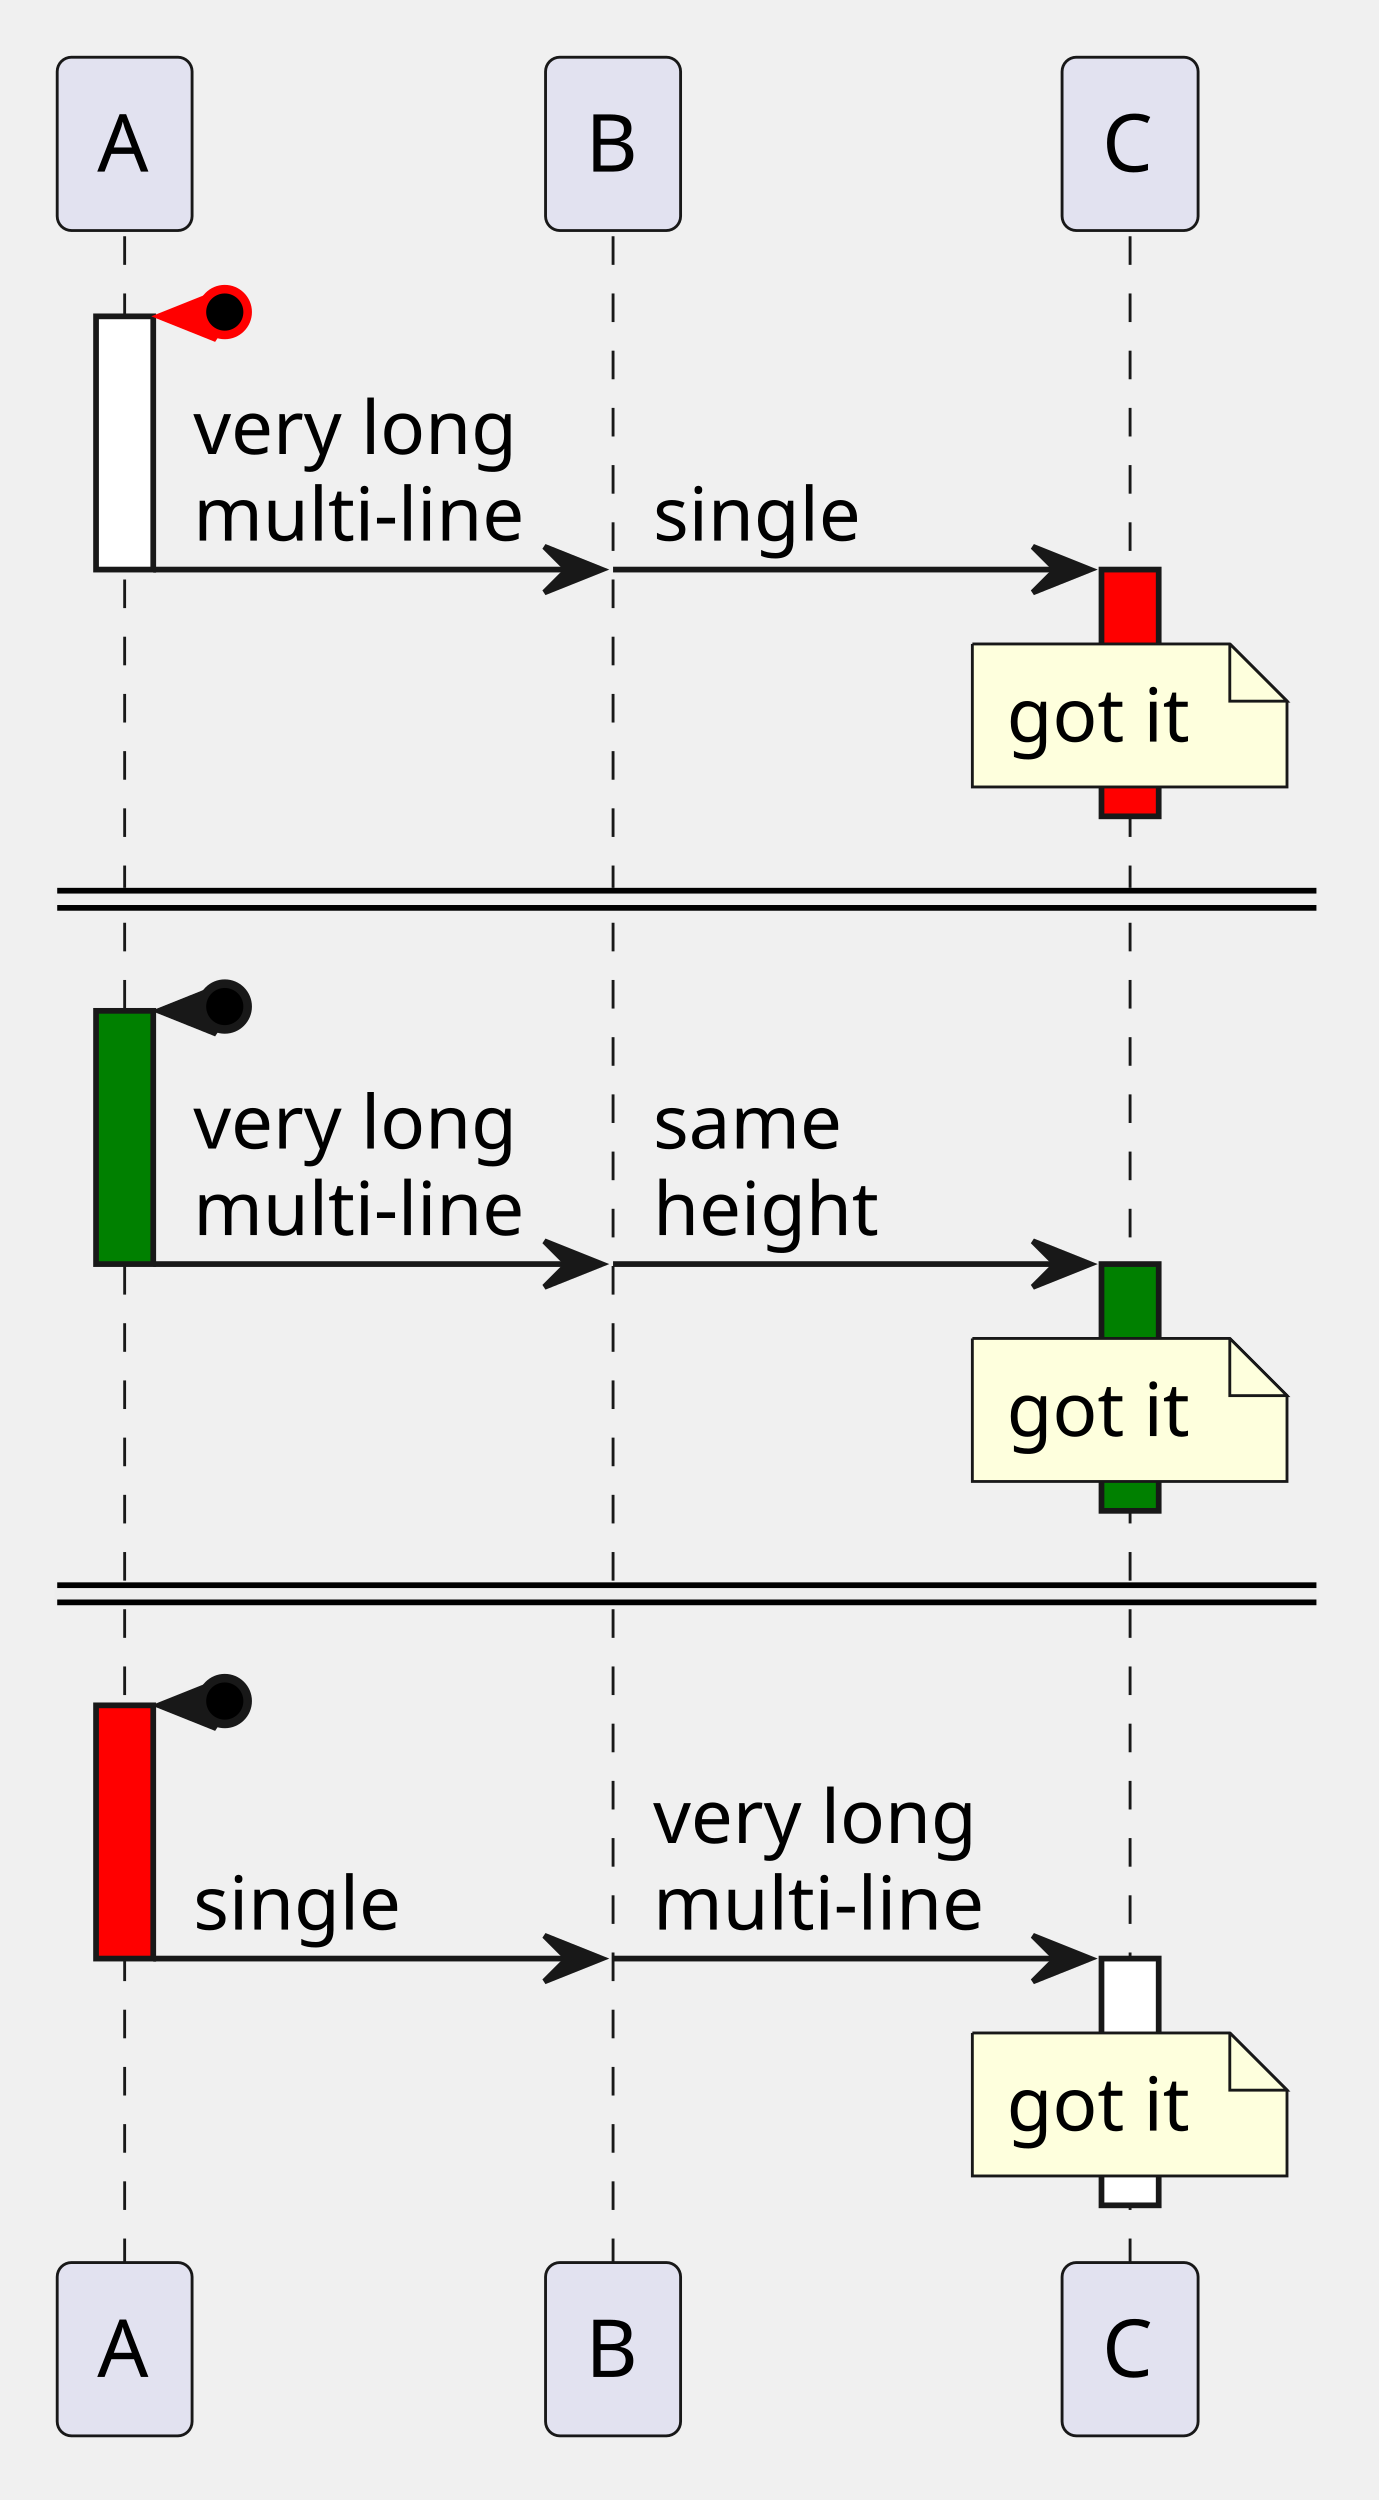
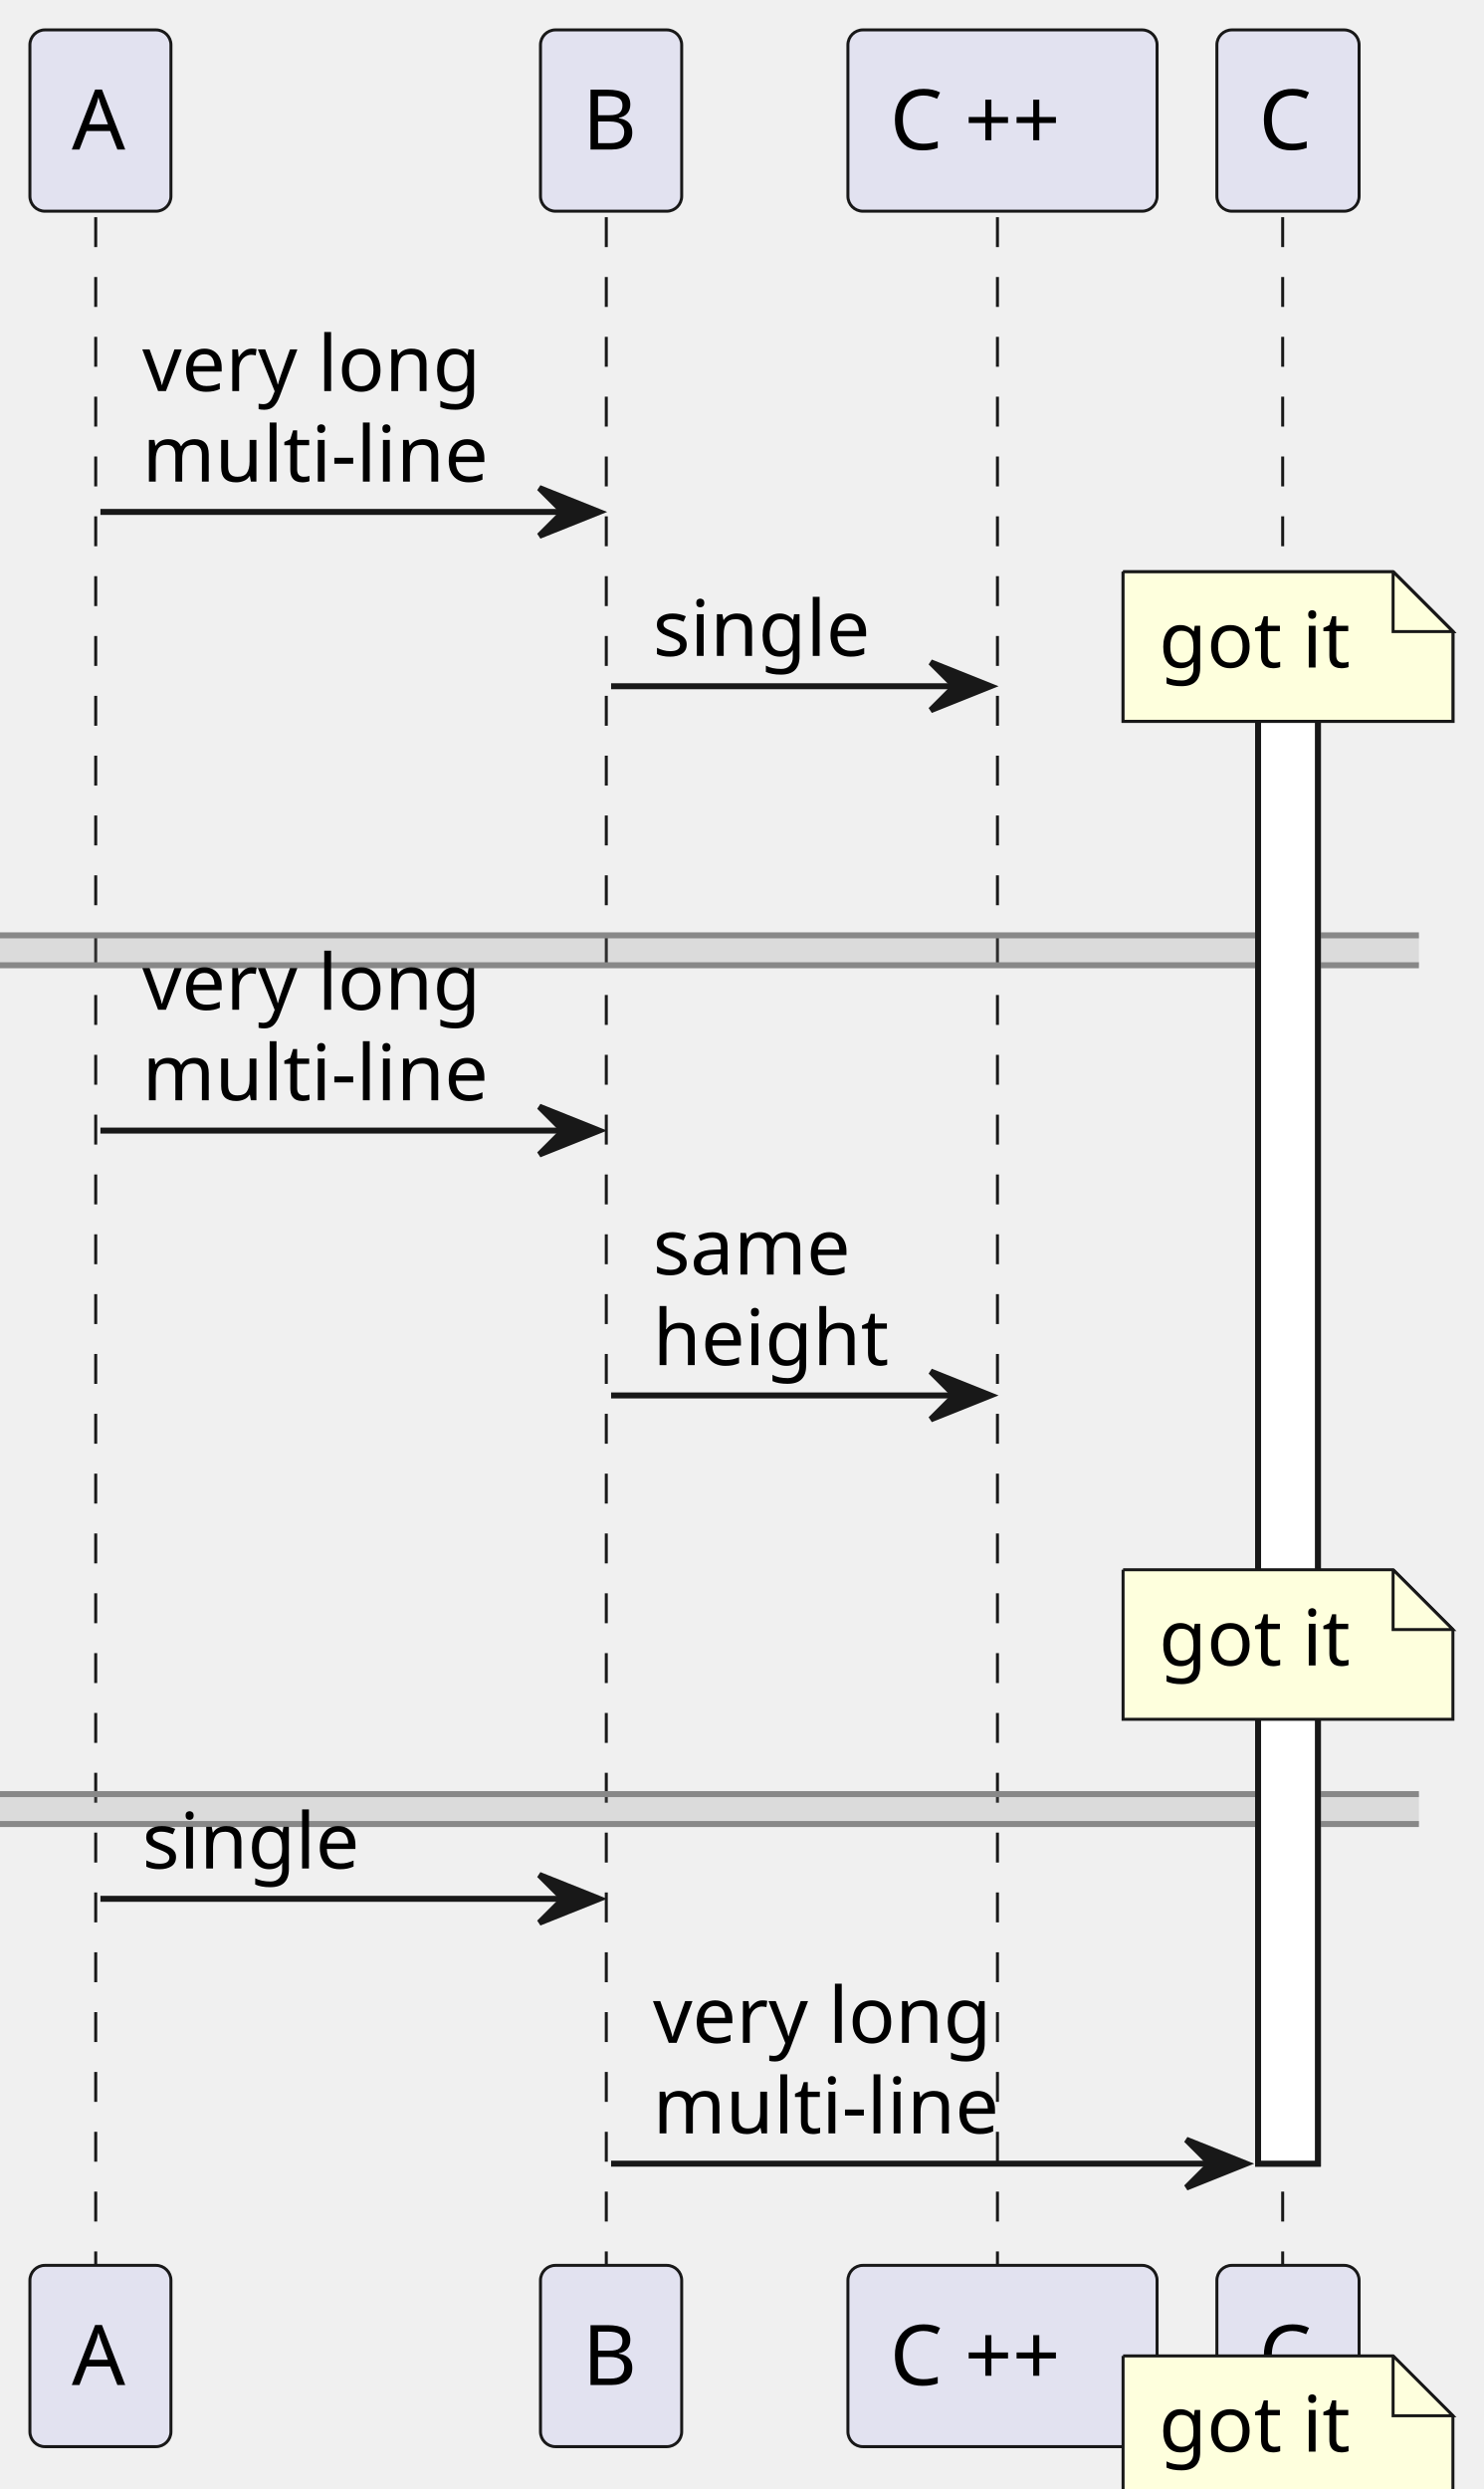
- <svg xmlns="http://www.w3.org/2000/svg" contentStyleType="text/css" data-diagram-type="SEQUENCE" height="437px" preserveAspectRatio="none" style="width:241px;height:437px;background:#FFFFFF;" version="1.1" viewBox="0 0 241 437" width="241px" zoomAndPan="magnify">
+ <svg xmlns="http://www.w3.org/2000/svg" contentStyleType="text/css" data-diagram-type="SEQUENCE" height="416px" preserveAspectRatio="none" style="width:248px;height:416px;background:#FFFFFF;" version="1.1" viewBox="0 0 248 416" width="248px" zoomAndPan="magnify">
  <defs />
  <g>
    <g>
-       <rect fill="#000000" fill-opacity="0" height="354.195" width="8" x="18.289" y="41.297" />
-       <line style="stroke:#181818;stroke-width:0.5;stroke-dasharray:5,5;" x1="21.789" x2="21.789" y1="41.297" y2="395.492" />
+       <rect fill="#FFFFFF" height="246.93" style="stroke:#181818;stroke-width:1;" width="10" x="210.333" y="114.695" />
+     </g>
+     <g class="participant-lifeline" data-entity-uid="part1" data-qualified-name="A" id="part1-lifeline">
+       <g>
+         <rect fill="#000000" fill-opacity="0" height="343.328" width="8" x="12.789" y="36.297" />
+         <line style="stroke:#181818;stroke-width:0.5;stroke-dasharray:5,5;" x1="16" x2="16" y1="36.297" y2="379.625" />
+       </g>
+     </g>
+     <g class="participant-lifeline" data-entity-uid="part2" data-qualified-name="B" id="part2-lifeline">
+       <g>
+         <rect fill="#000000" fill-opacity="0" height="343.328" width="8" x="98.164" y="36.297" />
+         <line style="stroke:#181818;stroke-width:0.5;stroke-dasharray:5,5;" x1="101.362" x2="101.362" y1="36.297" y2="379.625" />
+       </g>
+     </g>
+     <g class="participant-lifeline" data-entity-uid="part3" data-qualified-name="C ++" id="part3-lifeline">
+       <g>
+         <rect fill="#000000" fill-opacity="0" height="343.328" width="8" x="163.602" y="36.297" />
+         <line style="stroke:#181818;stroke-width:0.5;stroke-dasharray:5,5;" x1="166.758" x2="166.758" y1="36.297" y2="379.625" />
+       </g>
+     </g>
+     <g class="participant-lifeline" data-entity-uid="part4" data-qualified-name="C" id="part4-lifeline">
+       <g>
+         <rect fill="#000000" fill-opacity="0" height="343.328" width="8" x="211.333" y="36.297" />
+         <line style="stroke:#181818;stroke-width:0.5;stroke-dasharray:5,5;" x1="214.445" x2="214.445" y1="36.297" y2="379.625" />
+       </g>
+     </g>
+     <rect fill="#888888" fill-opacity="0.2" height="5" width="242.22" x="-5" y="156.328" />
+     <line style="stroke:#888888;stroke-width:1;" x1="-5" x2="237.22" y1="156.328" y2="156.328" />
+     <line style="stroke:#888888;stroke-width:1;" x1="-5" x2="237.22" y1="161.328" y2="161.328" />
+     <rect fill="#888888" fill-opacity="0.2" height="5" width="242.22" x="-5" y="299.859" />
+     <line style="stroke:#888888;stroke-width:1;" x1="-5" x2="237.22" y1="299.859" y2="299.859" />
+     <line style="stroke:#888888;stroke-width:1;" x1="-5" x2="237.22" y1="304.859" y2="304.859" />
+     <g class="participant participant-head" data-entity-uid="part1" data-qualified-name="A" id="part1-head">
+       <rect fill="#E2E2F0" height="30.297" rx="2.5" ry="2.5" style="stroke:#181818;stroke-width:0.5;" width="23.577" x="5" y="5" />
+       <text fill="#000000" font-family="sans-serif" font-size="14" lengthAdjust="spacing" textLength="9.577" x="12" y="24.995">A</text>
+     </g>
+     <g class="participant participant-tail" data-entity-uid="part1" data-qualified-name="A" id="part1-tail">
+       <rect fill="#E2E2F0" height="30.297" rx="2.5" ry="2.5" style="stroke:#181818;stroke-width:0.5;" width="23.577" x="5" y="378.625" />
+       <text fill="#000000" font-family="sans-serif" font-size="14" lengthAdjust="spacing" textLength="9.577" x="12" y="398.62">A</text>
+     </g>
+     <g class="participant participant-head" data-entity-uid="part2" data-qualified-name="B" id="part2-head">
+       <rect fill="#E2E2F0" height="30.297" rx="2.5" ry="2.5" style="stroke:#181818;stroke-width:0.5;" width="23.605" x="90.362" y="5" />
+       <text fill="#000000" font-family="sans-serif" font-size="14" lengthAdjust="spacing" textLength="9.604" x="97.362" y="24.995">B</text>
+     </g>
+     <g class="participant participant-tail" data-entity-uid="part2" data-qualified-name="B" id="part2-tail">
+       <rect fill="#E2E2F0" height="30.297" rx="2.5" ry="2.5" style="stroke:#181818;stroke-width:0.5;" width="23.605" x="90.362" y="378.625" />
+       <text fill="#000000" font-family="sans-serif" font-size="14" lengthAdjust="spacing" textLength="9.604" x="97.362" y="398.62">B</text>
+     </g>
+     <g class="participant participant-head" data-entity-uid="part3" data-qualified-name="C ++" id="part3-head">
+       <rect fill="#E2E2F0" height="30.297" rx="2.5" ry="2.5" style="stroke:#181818;stroke-width:0.5;" width="51.687" x="141.758" y="5" />
+       <text fill="#000000" font-family="sans-serif" font-size="14" lengthAdjust="spacing" textLength="37.687" x="148.758" y="24.995">C ++</text>
+     </g>
+     <g class="participant participant-tail" data-entity-uid="part3" data-qualified-name="C ++" id="part3-tail">
+       <rect fill="#E2E2F0" height="30.297" rx="2.5" ry="2.5" style="stroke:#181818;stroke-width:0.5;" width="51.687" x="141.758" y="378.625" />
+       <text fill="#000000" font-family="sans-serif" font-size="14" lengthAdjust="spacing" textLength="37.687" x="148.758" y="398.62">C ++</text>
+     </g>
+     <g class="participant participant-head" data-entity-uid="part4" data-qualified-name="C" id="part4-head">
+       <rect fill="#E2E2F0" height="30.297" rx="2.5" ry="2.5" style="stroke:#181818;stroke-width:0.5;" width="23.775" x="203.445" y="5" />
+       <text fill="#000000" font-family="sans-serif" font-size="14" lengthAdjust="spacing" textLength="9.775" x="210.445" y="24.995">C</text>
+     </g>
+     <g class="participant participant-tail" data-entity-uid="part4" data-qualified-name="C" id="part4-tail">
+       <rect fill="#E2E2F0" height="30.297" rx="2.5" ry="2.5" style="stroke:#181818;stroke-width:0.5;" width="23.775" x="203.445" y="378.625" />
+       <text fill="#000000" font-family="sans-serif" font-size="14" lengthAdjust="spacing" textLength="9.775" x="210.445" y="398.62">C</text>
    </g>
    <g>
-       <rect fill="#FFFFFF" height="44.266" style="stroke:#181818;stroke-width:1;" width="10" x="16.789" y="55.297" />
+       <rect fill="#FFFFFF" height="246.93" style="stroke:#181818;stroke-width:1;" width="10" x="210.333" y="114.695" />
    </g>
-     <g>
-       <rect fill="#008000" height="44.266" style="stroke:#181818;stroke-width:1;" width="10" x="16.789" y="176.695" />
+     <g class="message" data-entity-1="part1" data-entity-2="part2" id="msg1">
+       <polygon fill="#181818" points="90.164,81.562,100.164,85.562,90.164,89.562,94.164,85.562" style="stroke:#181818;stroke-width:1;" />
+       <line style="stroke:#181818;stroke-width:1;" x1="16.789" x2="96.164" y1="85.562" y2="85.562" />
+       <text fill="#000000" font-family="sans-serif" font-size="13" lengthAdjust="spacing" textLength="60.919" x="23.789" y="65.364">very long</text>
+       <text fill="#000000" font-family="sans-serif" font-size="13" lengthAdjust="spacing" textLength="61.376" x="23.789" y="80.497">multi-line</text>
    </g>
-     <g>
-       <rect fill="#FF0000" height="44.266" style="stroke:#181818;stroke-width:1;" width="10" x="16.789" y="298.094" />
+     <path d="M187.761,95.562 L187.761,120.562 L242.905,120.562 L242.905,105.562 L232.905,95.562 L187.761,95.562" fill="#FEFFDD" style="stroke:#181818;stroke-width:0.5;" />
+     <path d="M232.905,95.562 L232.905,105.562 L242.905,105.562 L232.905,95.562" fill="#FEFFDD" style="stroke:#181818;stroke-width:0.5;" />
+     <text fill="#000000" font-family="sans-serif" font-size="13" lengthAdjust="spacing" textLength="34.144" x="193.761" y="111.562">got it</text>
+     <g class="message" data-entity-1="part2" data-entity-2="part3" id="msg2">
+       <polygon fill="#181818" points="155.602,110.695,165.602,114.695,155.602,118.695,159.602,114.695" style="stroke:#181818;stroke-width:1;" />
+       <line style="stroke:#181818;stroke-width:1;" x1="102.164" x2="161.602" y1="114.695" y2="114.695" />
+       <text fill="#000000" font-family="sans-serif" font-size="13" lengthAdjust="spacing" textLength="38.486" x="109.164" y="109.629">single</text>
    </g>
-     <g>
-       <rect fill="#000000" fill-opacity="0" height="354.195" width="8" x="103.664" y="41.297" />
-       <line style="stroke:#181818;stroke-width:0.5;stroke-dasharray:5,5;" x1="107.164" x2="107.164" y1="41.297" y2="395.492" />
+     <path d="M187.761,95.562 L187.761,120.562 L242.905,120.562 L242.905,105.562 L232.905,95.562 L187.761,95.562" fill="#FEFFDD" style="stroke:#181818;stroke-width:0.5;" />
+     <path d="M232.905,95.562 L232.905,105.562 L242.905,105.562 L232.905,95.562" fill="#FEFFDD" style="stroke:#181818;stroke-width:0.5;" />
+     <text fill="#000000" font-family="sans-serif" font-size="13" lengthAdjust="spacing" textLength="34.144" x="193.761" y="111.562">got it</text>
+     <g class="message" data-entity-1="part1" data-entity-2="part2" id="msg3">
+       <polygon fill="#181818" points="90.164,184.961,100.164,188.961,90.164,192.961,94.164,188.961" style="stroke:#181818;stroke-width:1;" />
+       <line style="stroke:#181818;stroke-width:1;" x1="16.789" x2="96.164" y1="188.961" y2="188.961" />
+       <text fill="#000000" font-family="sans-serif" font-size="13" lengthAdjust="spacing" textLength="60.919" x="23.789" y="168.762">very long</text>
+       <text fill="#000000" font-family="sans-serif" font-size="13" lengthAdjust="spacing" textLength="61.376" x="23.789" y="183.895">multi-line</text>
    </g>
-     <g>
-       <rect fill="#000000" fill-opacity="0" height="354.195" width="8" x="194.04" y="41.297" />
-       <line style="stroke:#181818;stroke-width:0.5;stroke-dasharray:5,5;" x1="197.54" x2="197.54" y1="41.297" y2="395.492" />
+     <g class="message" data-entity-1="part2" data-entity-2="part3" id="msg4">
+       <polygon fill="#181818" points="155.602,229.227,165.602,233.227,155.602,237.227,159.602,233.227" style="stroke:#181818;stroke-width:1;" />
+       <line style="stroke:#181818;stroke-width:1;" x1="102.164" x2="161.602" y1="233.227" y2="233.227" />
+       <text fill="#000000" font-family="sans-serif" font-size="13" lengthAdjust="spacing" textLength="35.401" x="109.164" y="213.028">same</text>
+       <text fill="#000000" font-family="sans-serif" font-size="13" lengthAdjust="spacing" textLength="41.438" x="109.164" y="228.161">height</text>
    </g>
-     <g>
-       <rect fill="#FF0000" height="43.133" style="stroke:#181818;stroke-width:1;" width="10" x="192.54" y="99.562" />
+     <path d="M187.761,262.359 L187.761,287.359 L242.905,287.359 L242.905,272.359 L232.905,262.359 L187.761,262.359" fill="#FEFFDD" style="stroke:#181818;stroke-width:0.5;" />
+     <path d="M232.905,262.359 L232.905,272.359 L242.905,272.359 L232.905,262.359" fill="#FEFFDD" style="stroke:#181818;stroke-width:0.5;" />
+     <text fill="#000000" font-family="sans-serif" font-size="13" lengthAdjust="spacing" textLength="34.144" x="193.761" y="278.359">got it</text>
+     <g class="message" data-entity-1="part1" data-entity-2="part2" id="msg5">
+       <polygon fill="#181818" points="90.164,313.359,100.164,317.359,90.164,321.359,94.164,317.359" style="stroke:#181818;stroke-width:1;" />
+       <line style="stroke:#181818;stroke-width:1;" x1="16.789" x2="96.164" y1="317.359" y2="317.359" />
+       <text fill="#000000" font-family="sans-serif" font-size="13" lengthAdjust="spacing" textLength="38.486" x="23.789" y="312.293">single</text>
    </g>
-     <g>
-       <rect fill="#008000" height="43.133" style="stroke:#181818;stroke-width:1;" width="10" x="192.54" y="220.961" />
+     <g class="message" data-entity-1="part2" data-entity-2="part4" id="msg6">
+       <polygon fill="#181818" points="198.333,357.625,208.333,361.625,198.333,365.625,202.333,361.625" style="stroke:#181818;stroke-width:1;" />
+       <line style="stroke:#181818;stroke-width:1;" x1="102.164" x2="204.333" y1="361.625" y2="361.625" />
+       <text fill="#000000" font-family="sans-serif" font-size="13" lengthAdjust="spacing" textLength="60.919" x="109.164" y="341.426">very long</text>
+       <text fill="#000000" font-family="sans-serif" font-size="13" lengthAdjust="spacing" textLength="61.376" x="109.164" y="356.559">multi-line</text>
    </g>
-     <g>
-       <rect fill="#FFFFFF" height="43.133" style="stroke:#181818;stroke-width:1;" width="10" x="192.54" y="342.359" />
-     </g>
-     <rect fill="#E2E2F0" height="30.297" rx="2.5" ry="2.5" style="stroke:#181818;stroke-width:0.5;" width="23.577" x="10" y="10" />
-     <text fill="#000000" font-family="sans-serif" font-size="14" lengthAdjust="spacing" textLength="9.577" x="17" y="29.995">A</text>
-     <rect fill="#E2E2F0" height="30.297" rx="2.5" ry="2.5" style="stroke:#181818;stroke-width:0.5;" width="23.605" x="95.362" y="10" />
-     <text fill="#000000" font-family="sans-serif" font-size="14" lengthAdjust="spacing" textLength="9.604" x="102.362" y="29.995">B</text>
-     <rect fill="#E2E2F0" height="30.297" rx="2.5" ry="2.5" style="stroke:#181818;stroke-width:0.5;" width="23.775" x="185.652" y="10" />
-     <text fill="#000000" font-family="sans-serif" font-size="14" lengthAdjust="spacing" textLength="9.775" x="192.652" y="29.995">C</text>
-     <rect fill="#E2E2F0" height="30.297" rx="2.5" ry="2.5" style="stroke:#181818;stroke-width:0.5;" width="23.577" x="10" y="395.492" />
-     <text fill="#000000" font-family="sans-serif" font-size="14" lengthAdjust="spacing" textLength="9.577" x="17" y="415.487">A</text>
-     <rect fill="#E2E2F0" height="30.297" rx="2.5" ry="2.5" style="stroke:#181818;stroke-width:0.5;" width="23.605" x="95.362" y="395.492" />
-     <text fill="#000000" font-family="sans-serif" font-size="14" lengthAdjust="spacing" textLength="9.604" x="102.362" y="415.487">B</text>
-     <rect fill="#E2E2F0" height="30.297" rx="2.5" ry="2.5" style="stroke:#181818;stroke-width:0.5;" width="23.775" x="185.652" y="395.492" />
-     <text fill="#000000" font-family="sans-serif" font-size="14" lengthAdjust="spacing" textLength="9.775" x="192.652" y="415.487">C</text>
-     <polygon fill="#FF0000" points="37.789,51.297,27.789,55.297,37.789,59.297,33.789,55.297" style="stroke:#FF0000;stroke-width:1;" />
-     <ellipse cx="39.289" cy="54.547" fill="#000000" rx="4" ry="4" style="stroke:#FF0000;stroke-width:1.5;" />
-     <line style="stroke:#FF0000;stroke-width:1;" x1="31.789" x2="34.789" y1="55.297" y2="55.297" />
-     <polygon fill="#181818" points="95.164,95.562,105.164,99.562,95.164,103.562,99.164,99.562" style="stroke:#181818;stroke-width:1;" />
-     <line style="stroke:#181818;stroke-width:1;" x1="26.789" x2="101.164" y1="99.562" y2="99.562" />
-     <text fill="#000000" font-family="sans-serif" font-size="13" lengthAdjust="spacing" textLength="60.919" x="33.789" y="79.364">very long</text>
-     <text fill="#000000" font-family="sans-serif" font-size="13" lengthAdjust="spacing" textLength="61.376" x="33.789" y="94.497">multi-line</text>
-     <polygon fill="#181818" points="180.54,95.562,190.54,99.562,180.54,103.562,184.54,99.562" style="stroke:#181818;stroke-width:1;" />
-     <line style="stroke:#181818;stroke-width:1;" x1="107.164" x2="186.54" y1="99.562" y2="99.562" />
-     <text fill="#000000" font-family="sans-serif" font-size="13" lengthAdjust="spacing" textLength="38.486" x="114.164" y="94.497">single</text>
-     <path d="M169.968,112.562 L169.968,137.562 L224.968,137.562 L224.968,122.562 L214.968,112.562 L169.968,112.562" fill="#FEFFDD" style="stroke:#181818;stroke-width:0.5;" />
-     <path d="M214.968,112.562 L214.968,122.562 L224.968,122.562 L214.968,112.562" fill="#FEFFDD" style="stroke:#181818;stroke-width:0.5;" />
-     <text fill="#000000" font-family="sans-serif" font-size="13" lengthAdjust="spacing" textLength="34.144" x="175.968" y="129.629">got it</text>
-     <rect fill="#EEEEEE" height="3" style="stroke:#EEEEEE;stroke-width:1;" width="220.112" x="10" y="155.695" />
-     <line style="stroke:#000000;stroke-width:1;" x1="10" x2="230.112" y1="155.695" y2="155.695" />
-     <line style="stroke:#000000;stroke-width:1;" x1="10" x2="230.112" y1="158.695" y2="158.695" />
-     <polygon fill="#181818" points="37.789,172.695,27.789,176.695,37.789,180.695,33.789,176.695" style="stroke:#181818;stroke-width:1;" />
-     <ellipse cx="39.289" cy="175.945" fill="#000000" rx="4" ry="4" style="stroke:#181818;stroke-width:1.5;" />
-     <line style="stroke:#181818;stroke-width:1;" x1="31.789" x2="34.789" y1="176.695" y2="176.695" />
-     <polygon fill="#181818" points="95.164,216.961,105.164,220.961,95.164,224.961,99.164,220.961" style="stroke:#181818;stroke-width:1;" />
-     <line style="stroke:#181818;stroke-width:1;" x1="26.789" x2="101.164" y1="220.961" y2="220.961" />
-     <text fill="#000000" font-family="sans-serif" font-size="13" lengthAdjust="spacing" textLength="60.919" x="33.789" y="200.762">very long</text>
-     <text fill="#000000" font-family="sans-serif" font-size="13" lengthAdjust="spacing" textLength="61.376" x="33.789" y="215.895">multi-line</text>
-     <polygon fill="#181818" points="180.54,216.961,190.54,220.961,180.54,224.961,184.54,220.961" style="stroke:#181818;stroke-width:1;" />
-     <line style="stroke:#181818;stroke-width:1;" x1="107.164" x2="186.54" y1="220.961" y2="220.961" />
-     <text fill="#000000" font-family="sans-serif" font-size="13" lengthAdjust="spacing" textLength="35.401" x="114.164" y="200.762">same</text>
-     <text fill="#000000" font-family="sans-serif" font-size="13" lengthAdjust="spacing" textLength="41.438" x="114.164" y="215.895">height</text>
-     <path d="M169.968,233.961 L169.968,258.961 L224.968,258.961 L224.968,243.961 L214.968,233.961 L169.968,233.961" fill="#FEFFDD" style="stroke:#181818;stroke-width:0.5;" />
-     <path d="M214.968,233.961 L214.968,243.961 L224.968,243.961 L214.968,233.961" fill="#FEFFDD" style="stroke:#181818;stroke-width:0.5;" />
-     <text fill="#000000" font-family="sans-serif" font-size="13" lengthAdjust="spacing" textLength="34.144" x="175.968" y="251.028">got it</text>
-     <rect fill="#EEEEEE" height="3" style="stroke:#EEEEEE;stroke-width:1;" width="220.112" x="10" y="277.094" />
-     <line style="stroke:#000000;stroke-width:1;" x1="10" x2="230.112" y1="277.094" y2="277.094" />
-     <line style="stroke:#000000;stroke-width:1;" x1="10" x2="230.112" y1="280.094" y2="280.094" />
-     <polygon fill="#181818" points="37.789,294.094,27.789,298.094,37.789,302.094,33.789,298.094" style="stroke:#181818;stroke-width:1;" />
-     <ellipse cx="39.289" cy="297.344" fill="#000000" rx="4" ry="4" style="stroke:#181818;stroke-width:1.5;" />
-     <line style="stroke:#181818;stroke-width:1;" x1="31.789" x2="34.789" y1="298.094" y2="298.094" />
-     <polygon fill="#181818" points="95.164,338.359,105.164,342.359,95.164,346.359,99.164,342.359" style="stroke:#181818;stroke-width:1;" />
-     <line style="stroke:#181818;stroke-width:1;" x1="26.789" x2="101.164" y1="342.359" y2="342.359" />
-     <text fill="#000000" font-family="sans-serif" font-size="13" lengthAdjust="spacing" textLength="38.486" x="33.789" y="337.293">single</text>
-     <polygon fill="#181818" points="180.54,338.359,190.54,342.359,180.54,346.359,184.54,342.359" style="stroke:#181818;stroke-width:1;" />
-     <line style="stroke:#181818;stroke-width:1;" x1="107.164" x2="186.54" y1="342.359" y2="342.359" />
-     <text fill="#000000" font-family="sans-serif" font-size="13" lengthAdjust="spacing" textLength="60.919" x="114.164" y="322.161">very long</text>
-     <text fill="#000000" font-family="sans-serif" font-size="13" lengthAdjust="spacing" textLength="61.376" x="114.164" y="337.293">multi-line</text>
-     <path d="M169.968,355.359 L169.968,380.359 L224.968,380.359 L224.968,365.359 L214.968,355.359 L169.968,355.359" fill="#FEFFDD" style="stroke:#181818;stroke-width:0.5;" />
-     <path d="M214.968,355.359 L214.968,365.359 L224.968,365.359 L214.968,355.359" fill="#FEFFDD" style="stroke:#181818;stroke-width:0.5;" />
-     <text fill="#000000" font-family="sans-serif" font-size="13" lengthAdjust="spacing" textLength="34.144" x="175.968" y="372.426">got it</text>
+     <path d="M187.761,393.758 L187.761,418.758 L242.905,418.758 L242.905,403.758 L232.905,393.758 L187.761,393.758" fill="#FEFFDD" style="stroke:#181818;stroke-width:0.5;" />
+     <path d="M232.905,393.758 L232.905,403.758 L242.905,403.758 L232.905,393.758" fill="#FEFFDD" style="stroke:#181818;stroke-width:0.5;" />
+     <text fill="#000000" font-family="sans-serif" font-size="13" lengthAdjust="spacing" textLength="34.144" x="193.761" y="409.758">got it</text>
  </g>
</svg>
